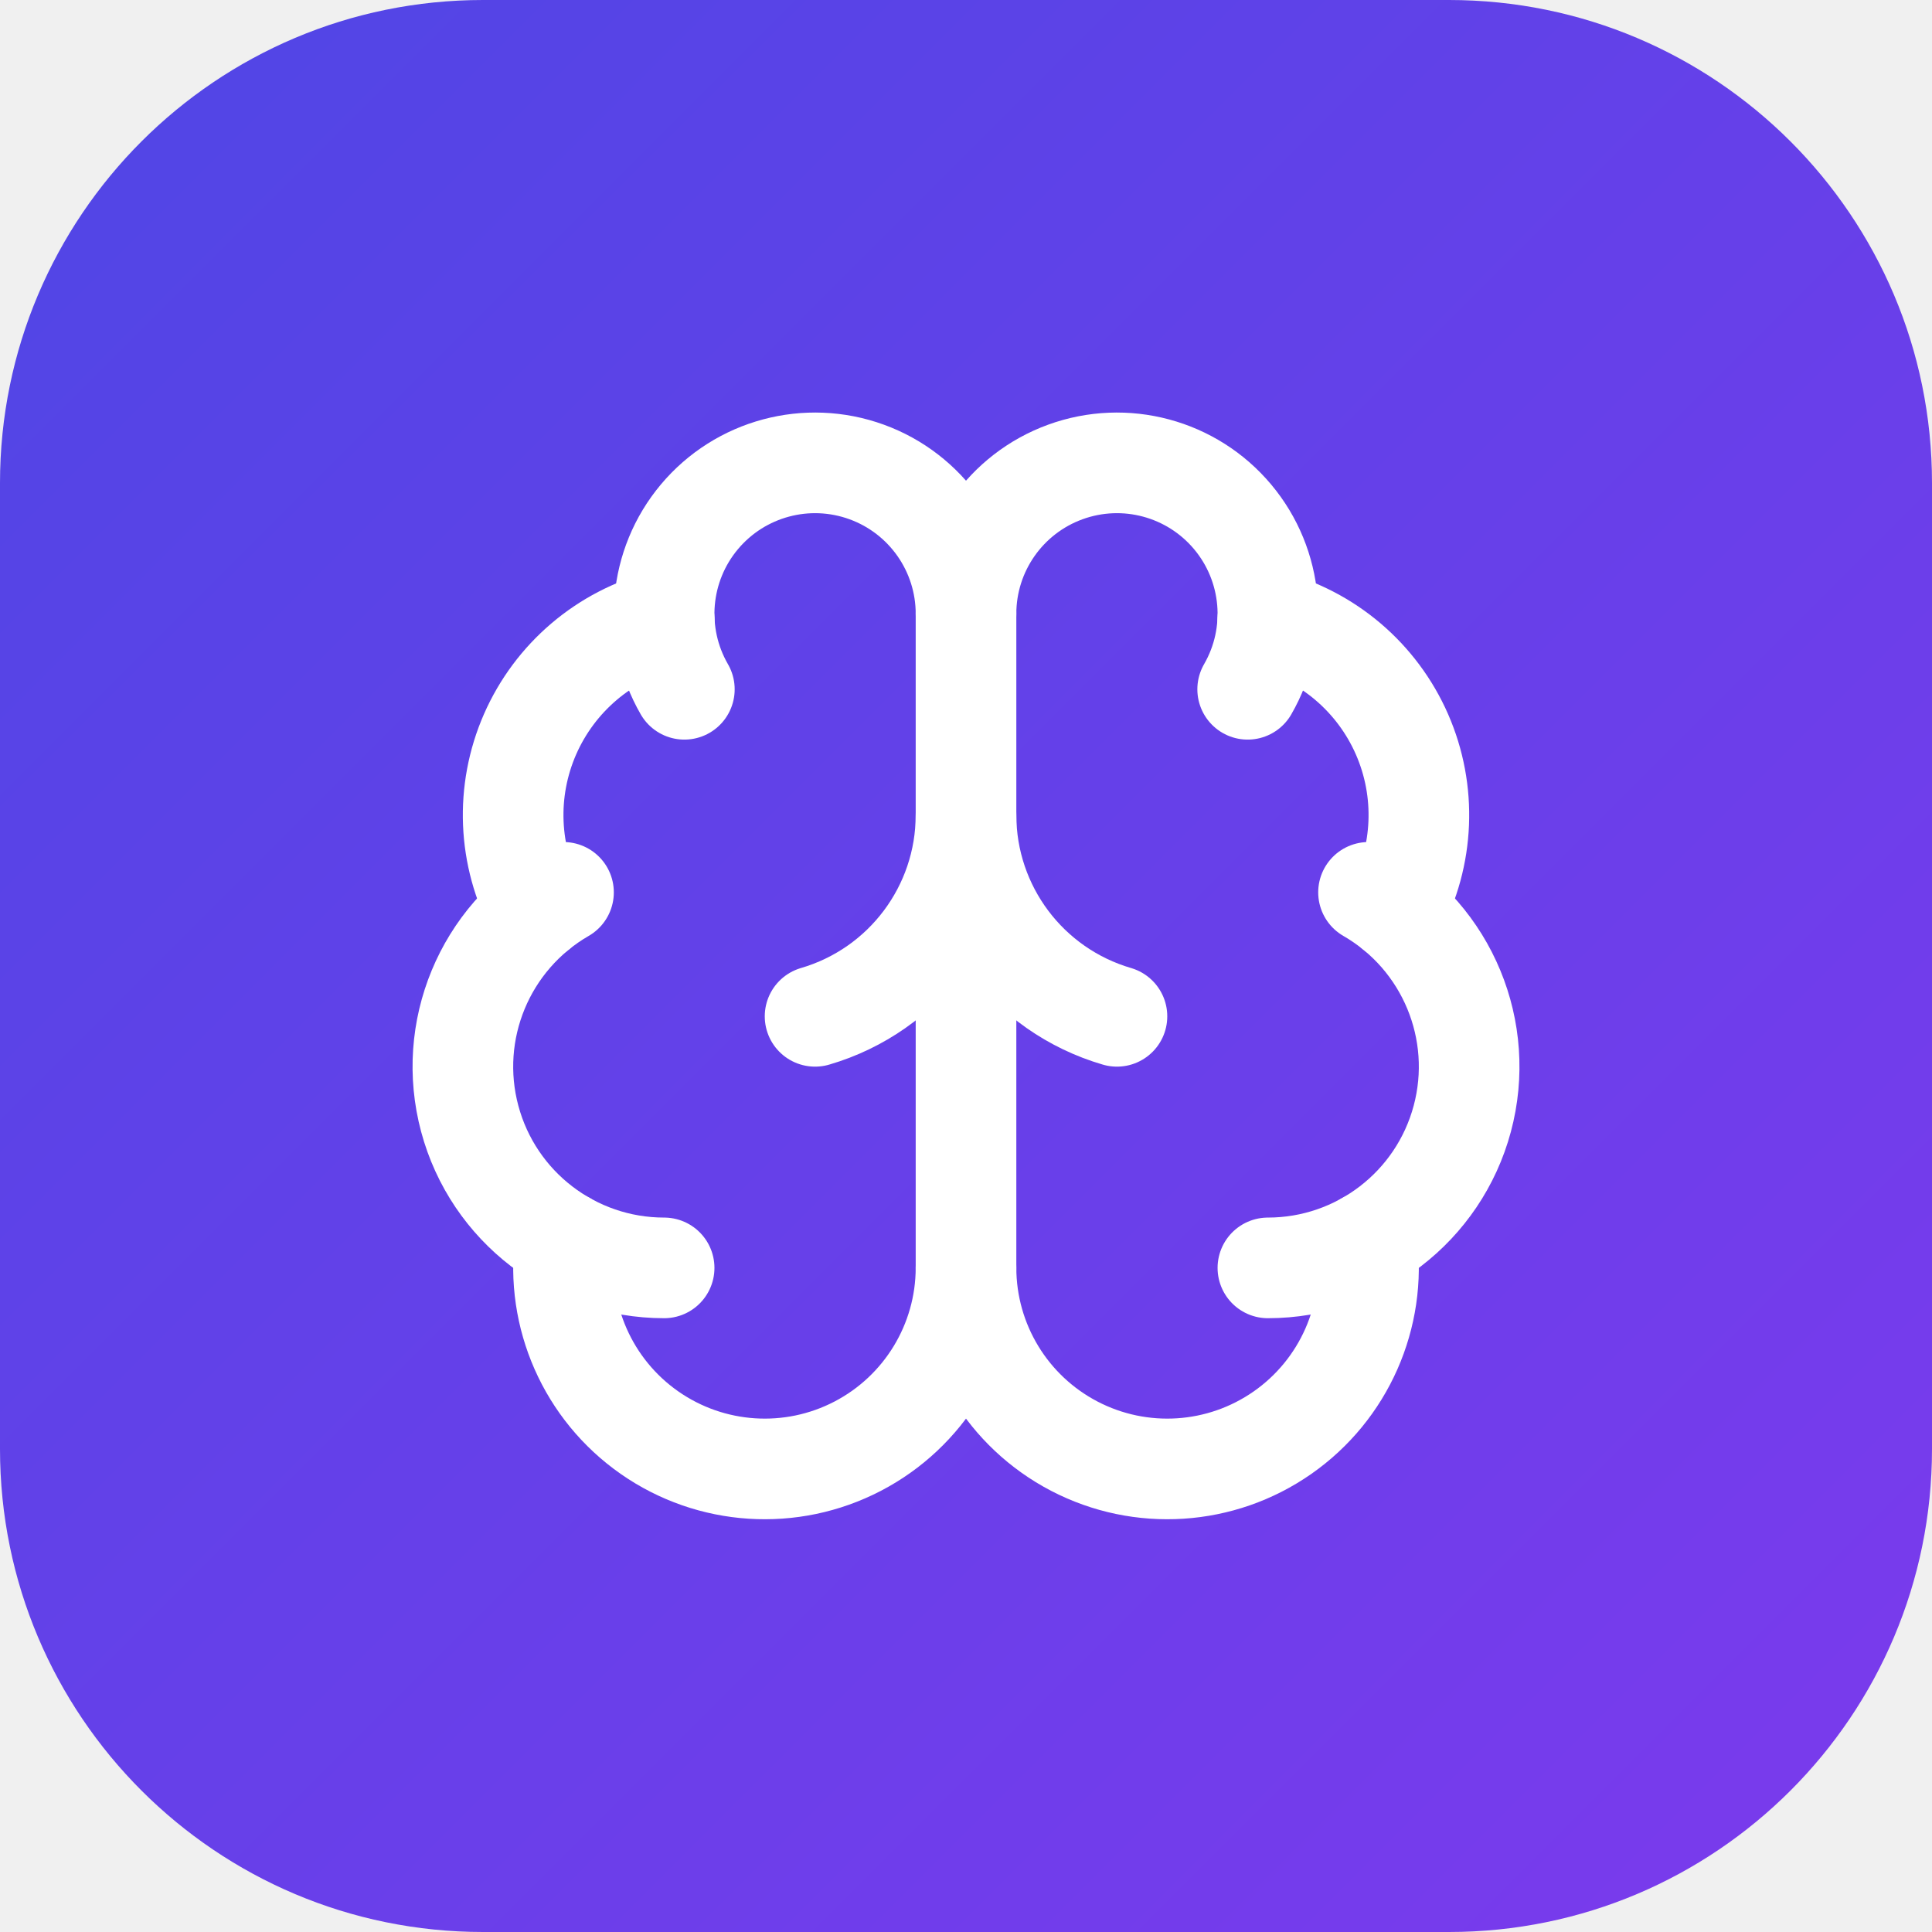
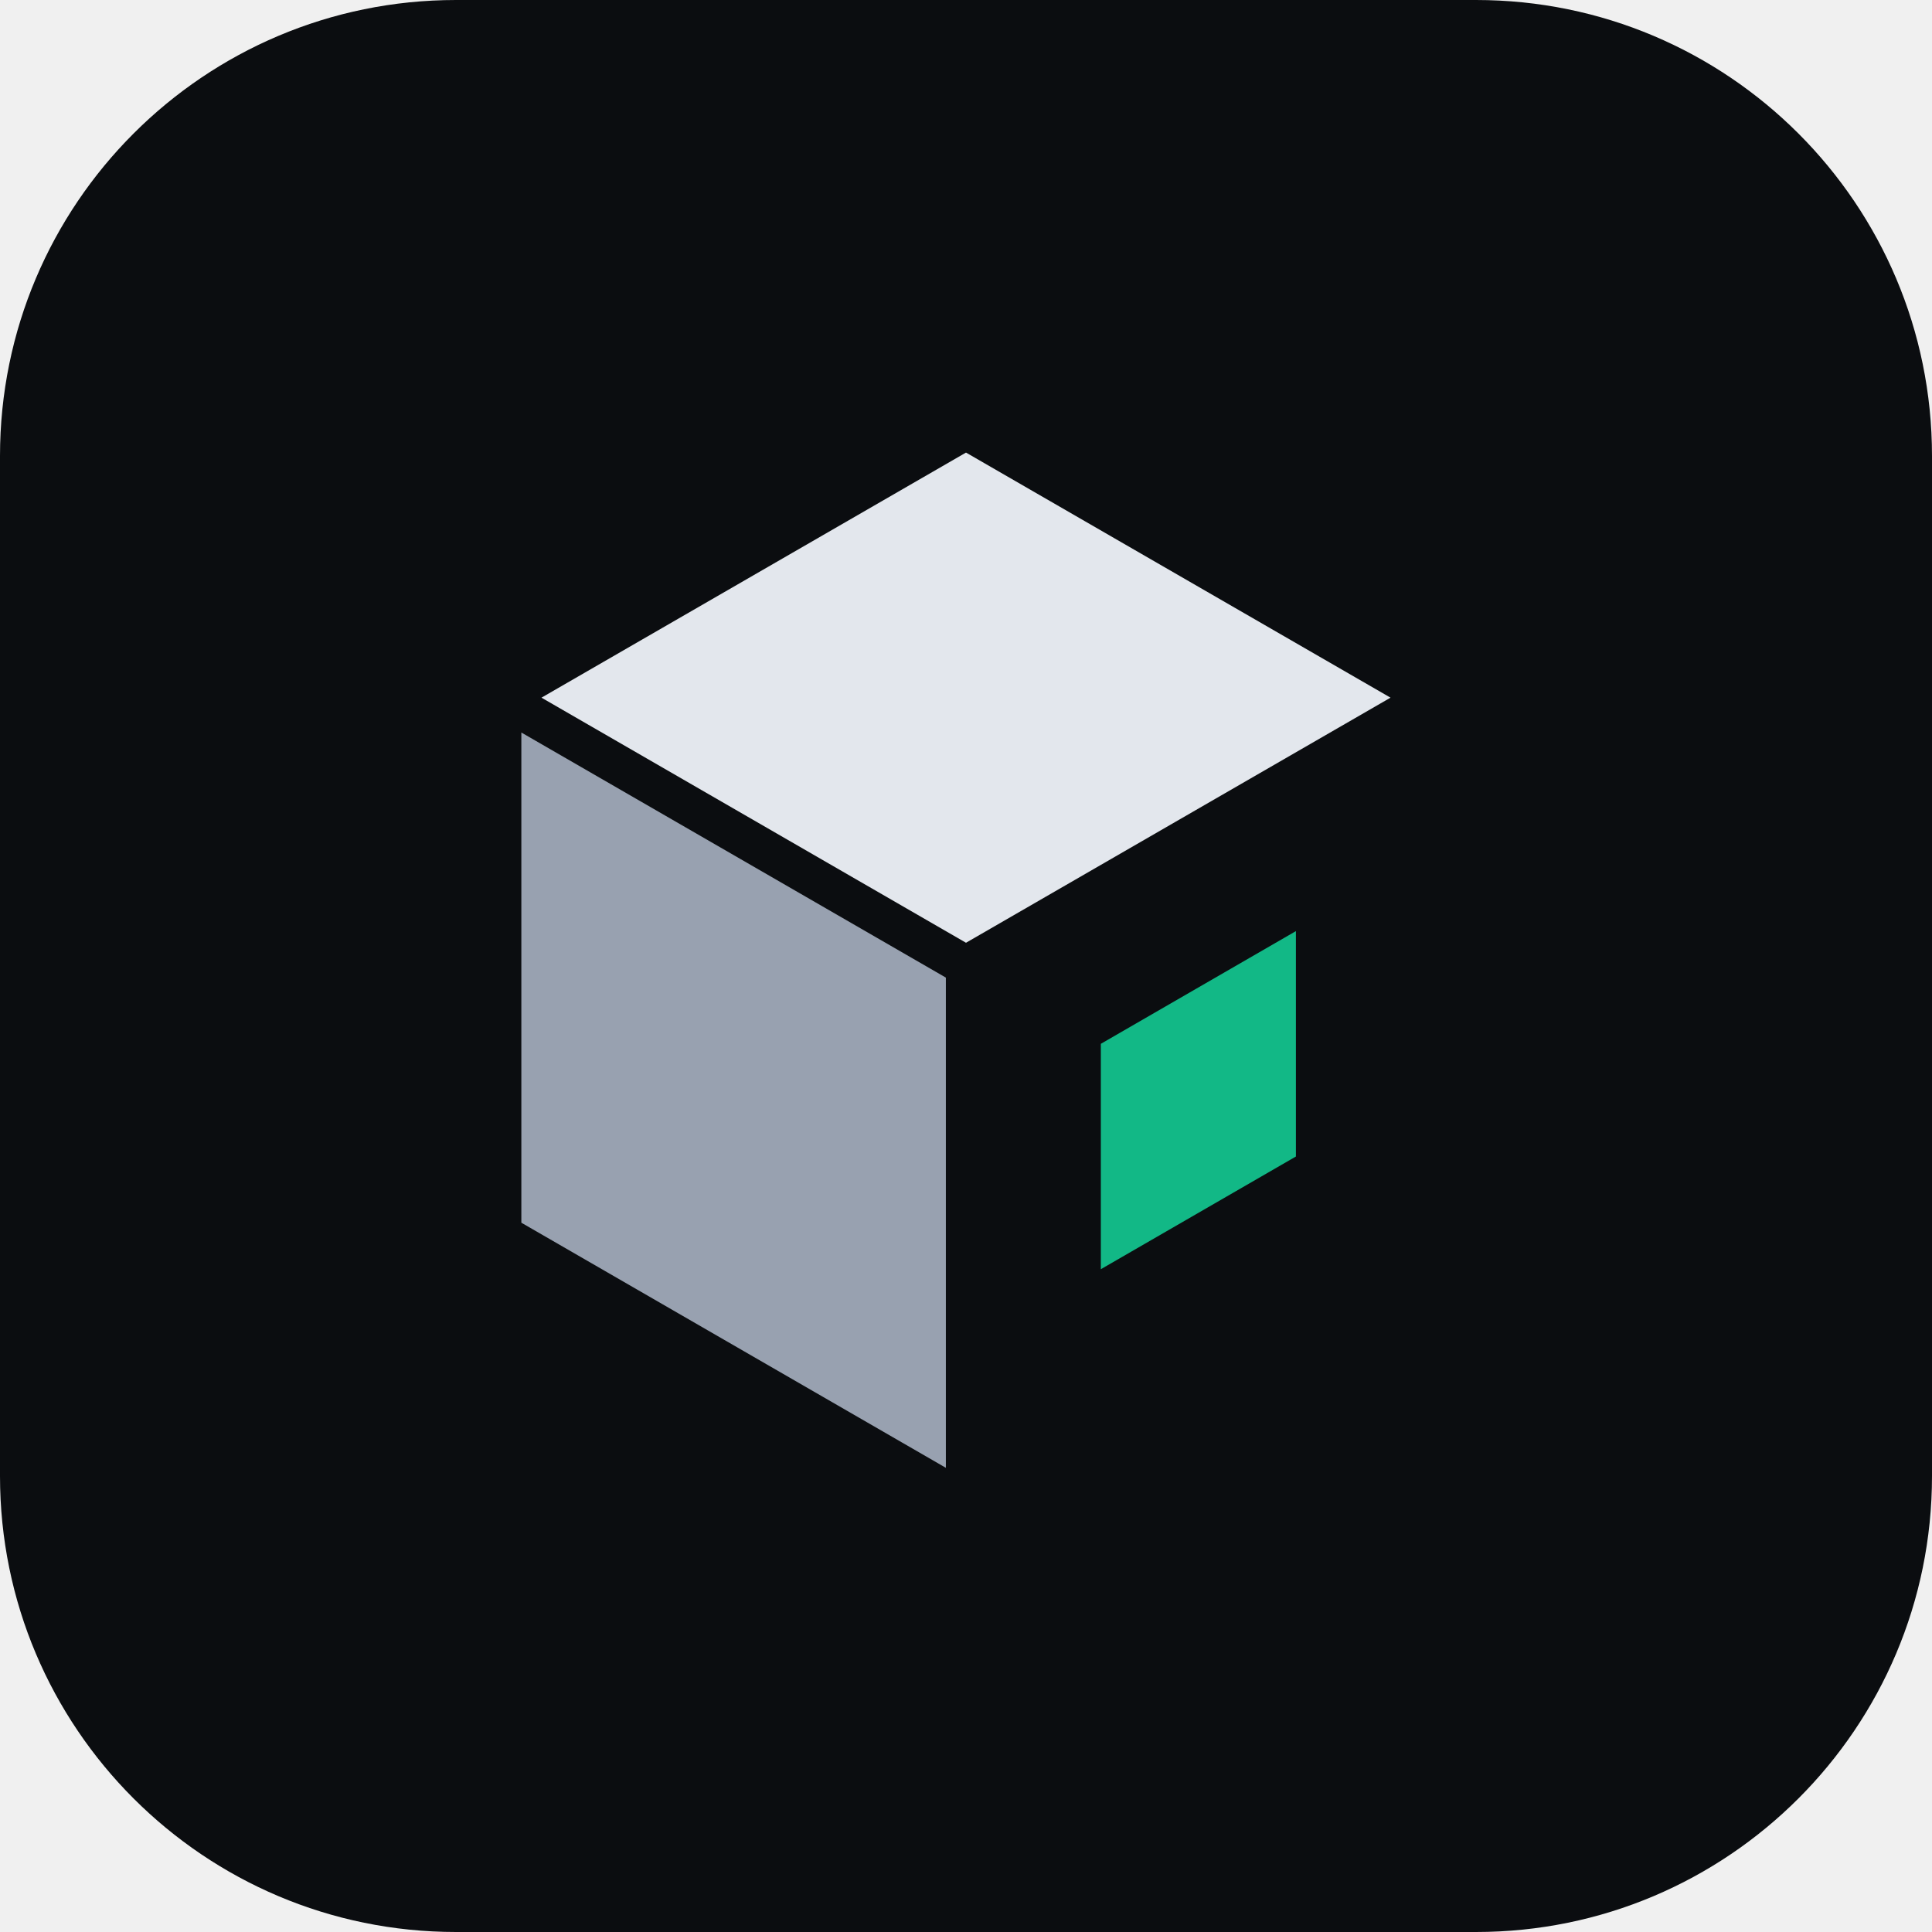
- <svg xmlns="http://www.w3.org/2000/svg" viewBox="0 0 64 64">
-   <defs>
-     <linearGradient id="g" x1="0" y1="0" x2="1" y2="1">
-       <stop offset="0" stop-color="#4F46E5" />
-       <stop offset="1" stop-color="#7C3AED" />
-     </linearGradient>
-   </defs>
-   <rect width="64" height="64" rx="16" fill="url(#g)" />
-   <g transform="translate(12 12) scale(1.6667)" fill="none" stroke="#fff" stroke-width="2" stroke-linecap="round" stroke-linejoin="round">
-     <path d="M12 18V5" />
-     <path d="M15 13a4.17 4.17 0 0 1-3-4 4.17 4.17 0 0 1-3 4" />
-     <path d="M17.598 6.5A3 3 0 1 0 12 5a3 3 0 1 0-5.598 1.5" />
-     <path d="M17.997 5.125a4 4 0 0 1 2.526 5.77" />
-     <path d="M18 18a4 4 0 0 0 2-7.464" />
-     <path d="M19.967 17.483A4 4 0 1 1 12 18a4 4 0 1 1-7.967-.517" />
-     <path d="M6 18a4 4 0 0 1-2-7.464" />
-     <path d="M6.003 5.125a4 4 0 0 0-2.526 5.77" />
-   </g>
+ <svg xmlns="http://www.w3.org/2000/svg" viewBox="0.00 0.00 100.00 100.00" width="100" height="100" role="img" aria-label="Cerebro">
+   <rect width="100" height="100" rx="23.6" fill="#0B0D10" />
+   <polygon points="50.000,23.425 28.027,36.111 50.000,48.797 71.973,36.111" fill="#E3E7ED" />
+   <polygon points="26.985,37.915 26.985,63.287 48.958,75.974 48.958,50.601" fill="#98A1B0" />
+   <polygon points="56.979,54.028 67.076,48.194 67.076,59.861 56.979,65.694" fill="#12B886" />
</svg>
